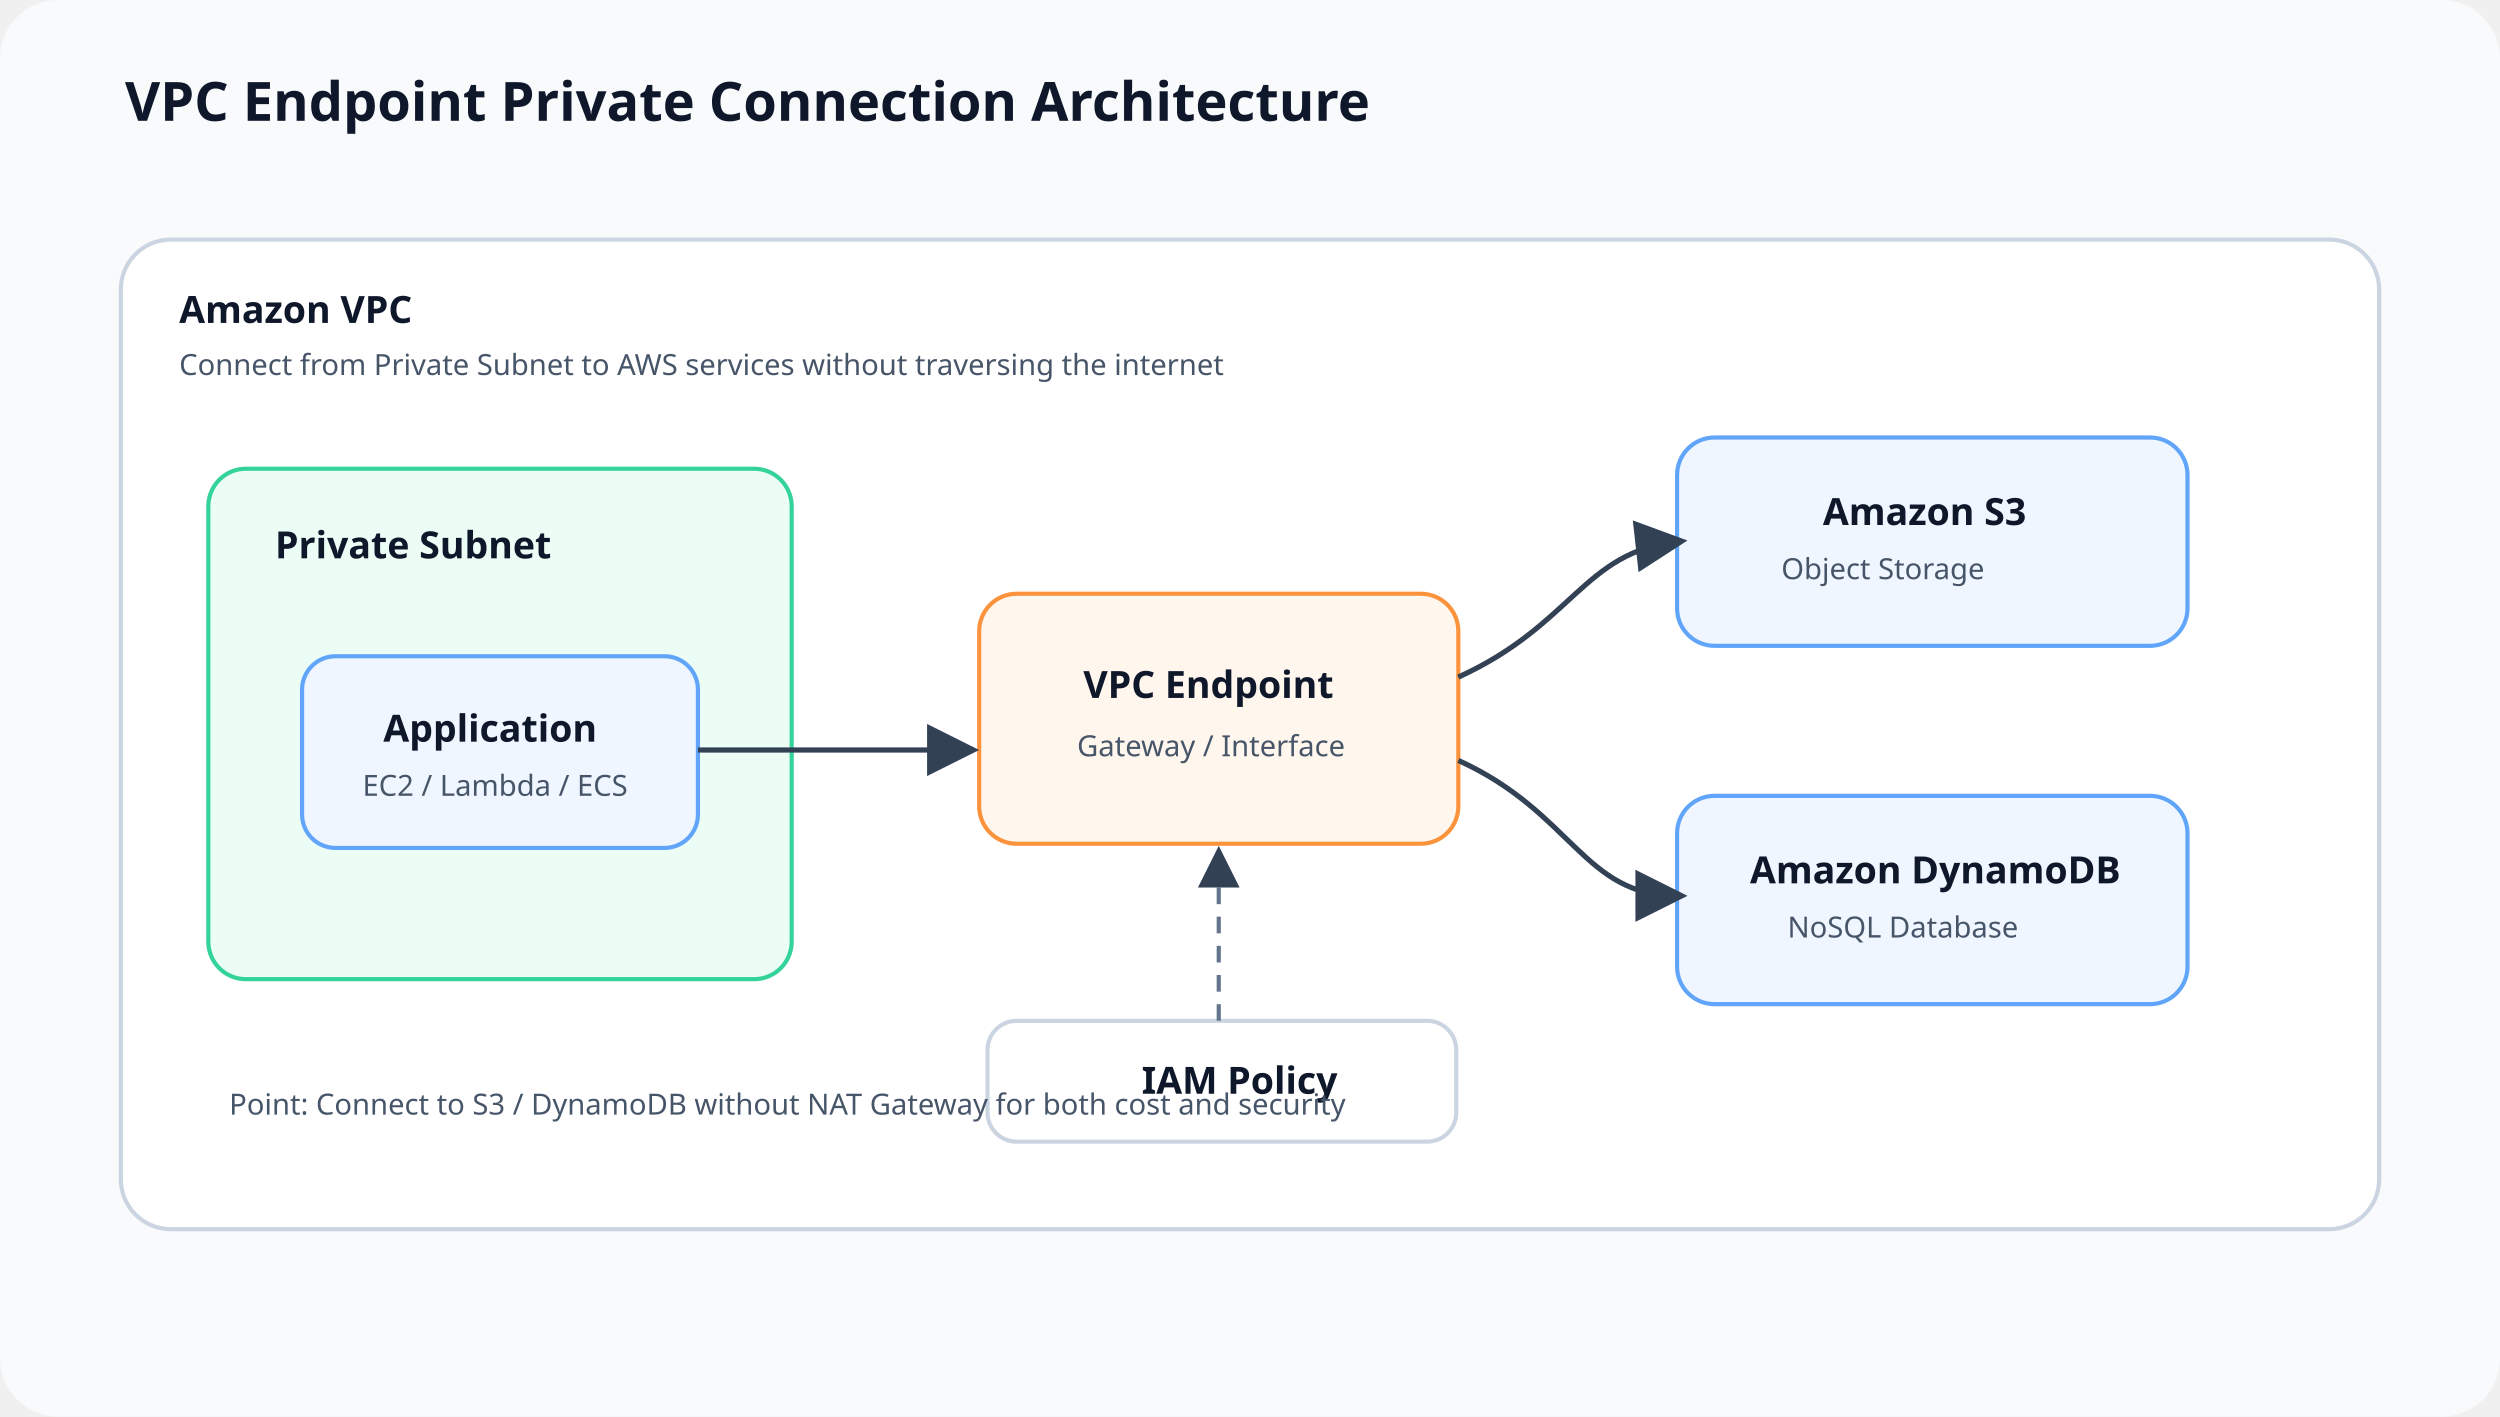
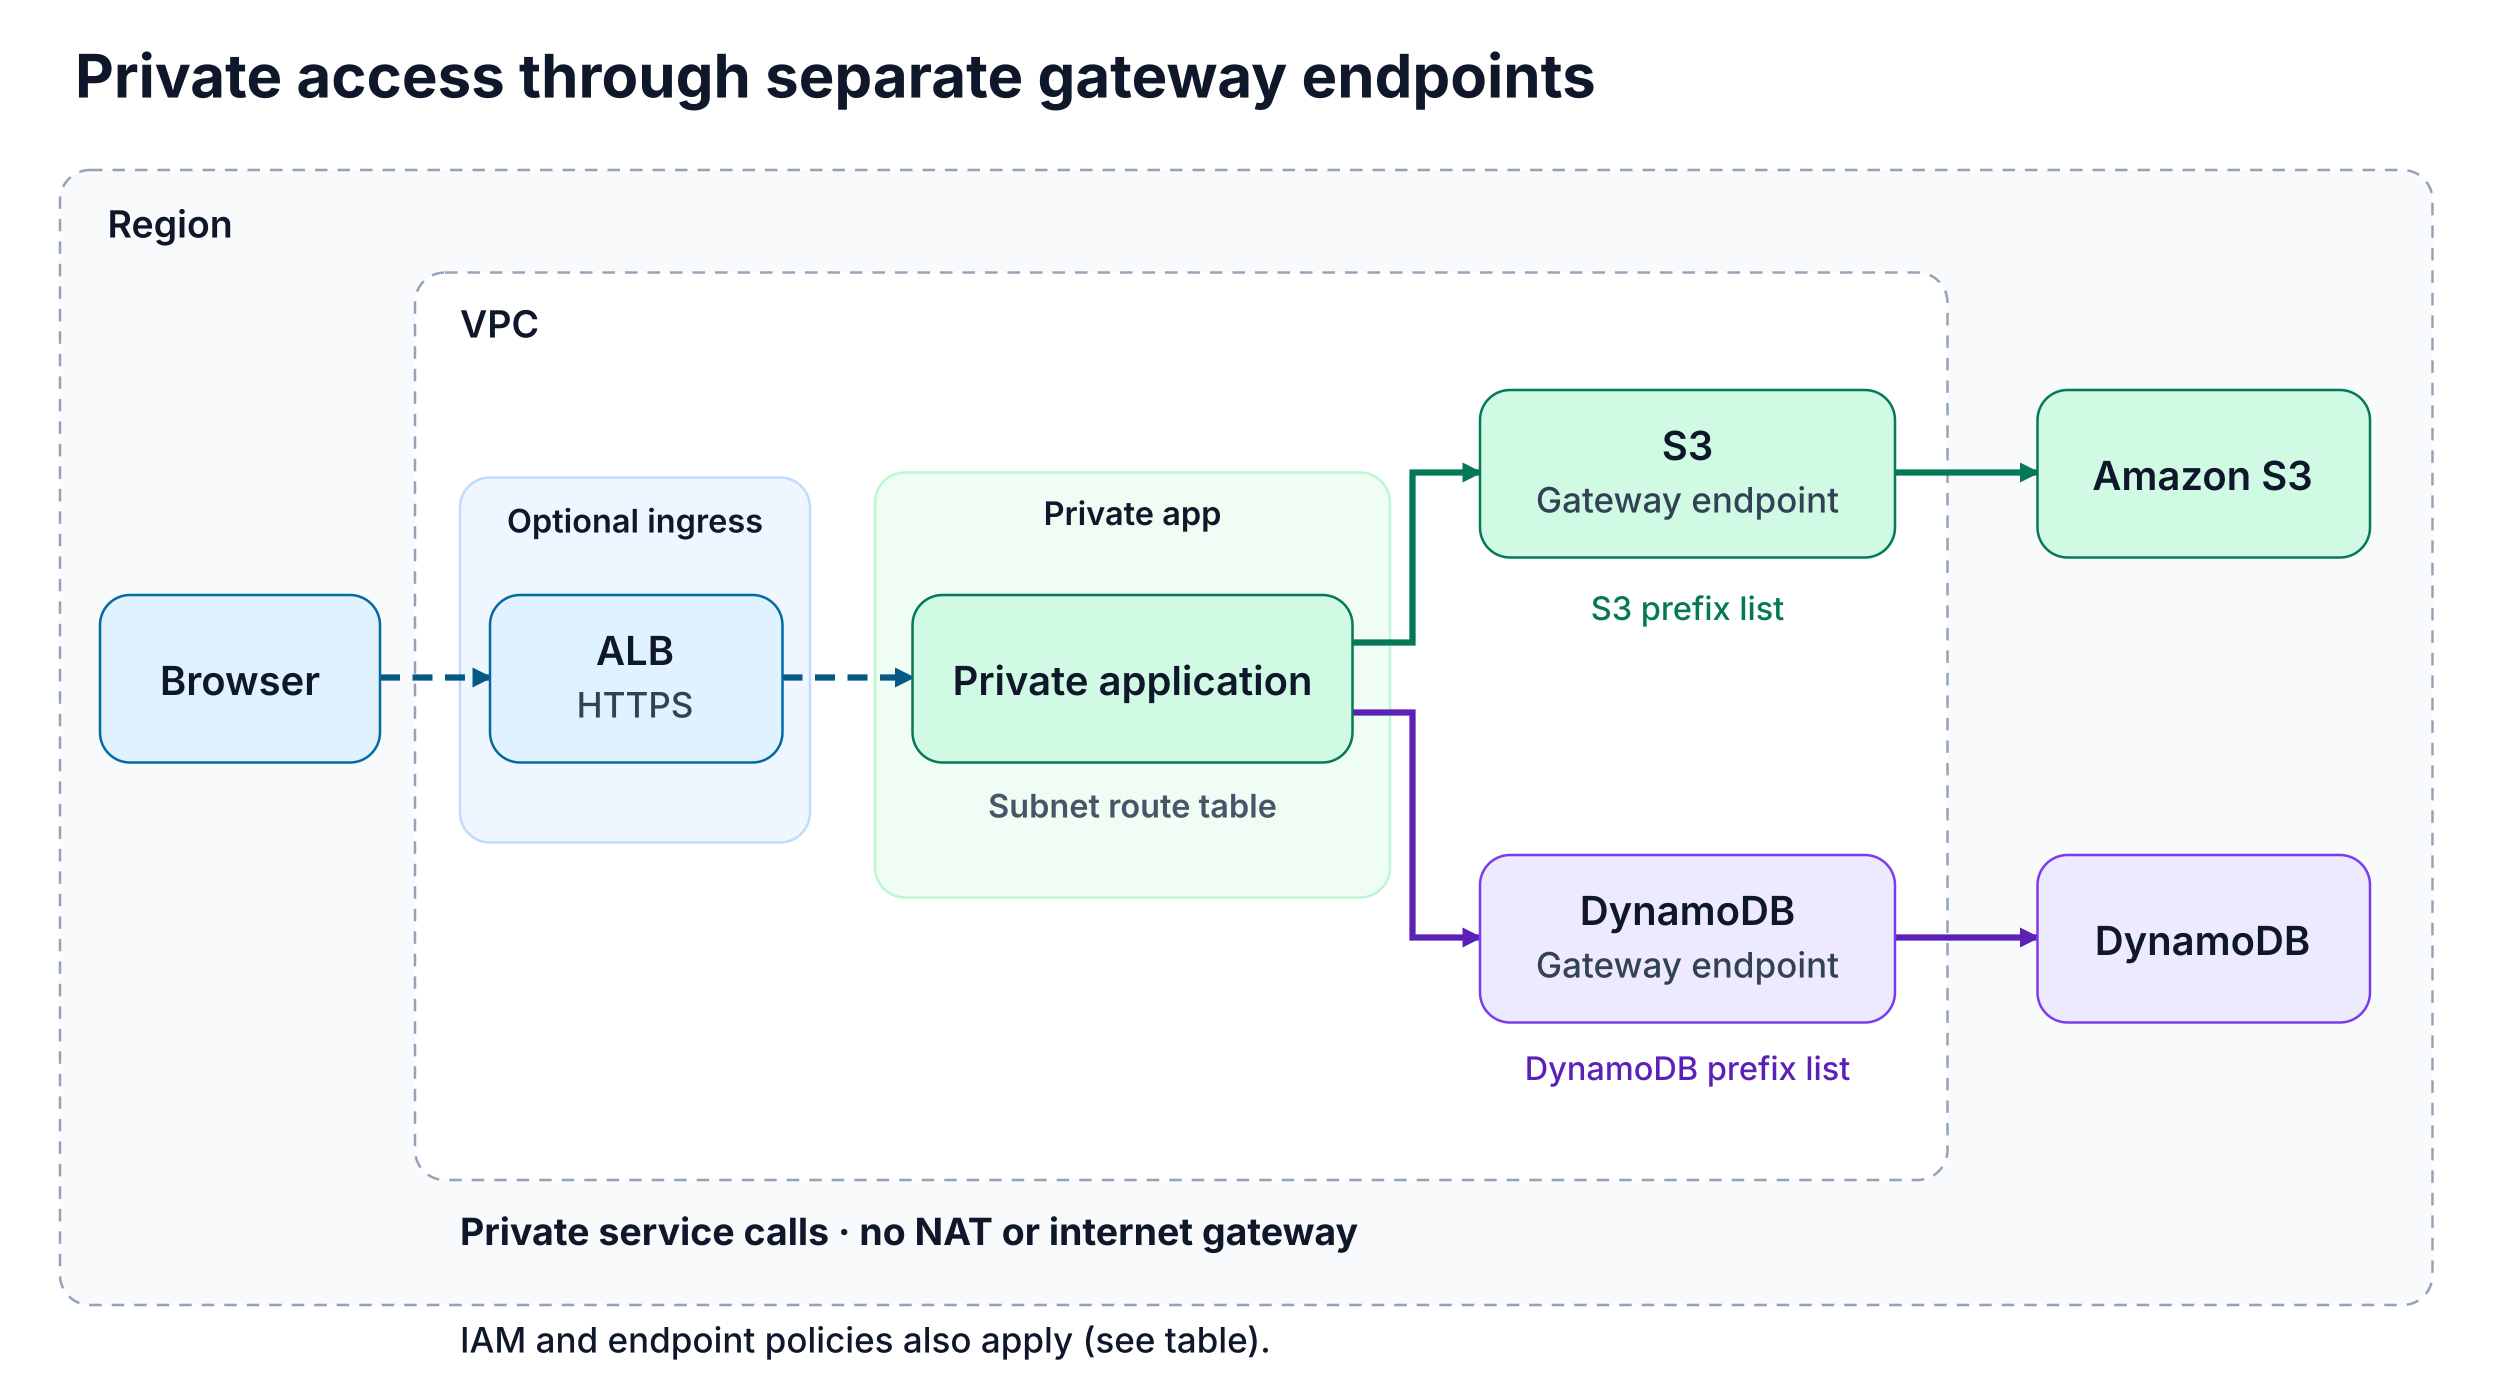
- <svg xmlns="http://www.w3.org/2000/svg" width="1200" height="680" viewBox="0 0 1200 680" role="img" aria-labelledby="title desc">
+ <svg xmlns="http://www.w3.org/2000/svg" xml:lang="en" width="1000" height="556" viewBox="0 0 1000 556" role="img" aria-labelledby="diagram-title diagram-description">
  <defs>
-     <marker id="arrow" markerWidth="10" markerHeight="10" refX="8" refY="5" orient="auto">
-       <path d="M0,0 L10,5 L0,10 Z" fill="#334155" />
+     <marker id="arrow-https" markerWidth="8" markerHeight="8" refX="7" refY="4" orient="auto" markerUnits="userSpaceOnUse">
+       <path d="M0 0L8 4L0 8z" fill="#075985" />
    </marker>
-     <style>
-       .bg{fill:#f8fafc}
-       .box{fill:#ffffff;stroke:#cbd5e1;stroke-width:2}
-       .aws{fill:#eff6ff;stroke:#60a5fa;stroke-width:2}
-       .net{fill:#ecfdf5;stroke:#34d399;stroke-width:2}
-       .warn{fill:#fff7ed;stroke:#fb923c;stroke-width:2}
-       .title{font:700 26px sans-serif;fill:#0f172a}
-       .label{font:700 18px sans-serif;fill:#0f172a}
-       .small{font:500 14px sans-serif;fill:#475569}
-       .line{stroke:#334155;stroke-width:2.5;fill:none;marker-end:url(#arrow)}
-       .dash{stroke:#64748b;stroke-width:2;stroke-dasharray:8 6;fill:none;marker-end:url(#arrow)}
-     </style>
+     <marker id="arrow-forward" markerWidth="8" markerHeight="8" refX="7" refY="4" orient="auto" markerUnits="userSpaceOnUse">
+       <path d="M0 0L8 4L0 8z" fill="#075985" />
+     </marker>
+     <marker id="arrow-dns" markerWidth="8" markerHeight="8" refX="7" refY="4" orient="auto" markerUnits="userSpaceOnUse">
+       <path d="M0 0L8 4L0 8z" fill="#6d28d9" />
+     </marker>
+     <marker id="arrow-tls" markerWidth="8" markerHeight="8" refX="7" refY="4" orient="auto" markerUnits="userSpaceOnUse">
+       <path d="M0 0L8 4L0 8z" fill="#a21caf" />
+     </marker>
+     <marker id="arrow-schedule" markerWidth="8" markerHeight="8" refX="7" refY="4" orient="auto" markerUnits="userSpaceOnUse">
+       <path d="M0 0L8 4L0 8z" fill="#92400e" />
+     </marker>
+     <marker id="arrow-ingress" markerWidth="8" markerHeight="8" refX="7" refY="4" orient="auto" markerUnits="userSpaceOnUse">
+       <path d="M0 0L8 4L0 8z" fill="#075985" />
+     </marker>
+     <marker id="arrow-s3-route" markerWidth="8" markerHeight="8" refX="7" refY="4" orient="auto" markerUnits="userSpaceOnUse">
+       <path d="M0 0L8 4L0 8z" fill="#047857" />
+     </marker>
+     <marker id="arrow-ddb-route" markerWidth="8" markerHeight="8" refX="7" refY="4" orient="auto" markerUnits="userSpaceOnUse">
+       <path d="M0 0L8 4L0 8z" fill="#5b21b6" />
+     </marker>
+     <marker id="arrow-db" markerWidth="8" markerHeight="8" refX="7" refY="4" orient="auto" markerUnits="userSpaceOnUse">
+       <path d="M0 0L8 4L0 8z" fill="#047857" />
+     </marker>
+     <marker id="arrow-replicate" markerWidth="8" markerHeight="8" refX="7" refY="4" orient="auto" markerUnits="userSpaceOnUse">
+       <path d="M0 0L8 4L0 8z" fill="#92400e" />
+     </marker>
  </defs>
-   <rect class="bg" width="1200" height="680" rx="28" />
-   <text class="title" x="60" y="58">VPC Endpoint Private Connection Architecture</text>
-   <rect class="box" x="58" y="115" width="1084" height="475" rx="24" />
-   <text class="label" x="86" y="155">Amazon VPC</text>
-   <text class="small" x="86" y="180">Connect from Private Subnet to AWS services without traversing the internet</text>
-   <rect class="net" x="100" y="225" width="280" height="245" rx="18" />
-   <text class="label" x="132" y="268">Private Subnet</text>
-   <rect class="aws" x="145" y="315" width="190" height="92" rx="16" />
-   <text class="label" x="184" y="356">Application</text>
-   <text class="small" x="174" y="382">EC2 / Lambda / ECS</text>
-   <rect class="warn" x="470" y="285" width="230" height="120" rx="18" />
-   <text class="label" x="520" y="335">VPC Endpoint</text>
-   <text class="small" x="517" y="363">Gateway / Interface</text>
-   <rect class="aws" x="805" y="210" width="245" height="100" rx="18" />
-   <text class="label" x="875" y="252">Amazon S3</text>
-   <text class="small" x="855" y="278">Object Storage</text>
-   <rect class="aws" x="805" y="382" width="245" height="100" rx="18" />
-   <text class="label" x="840" y="424">Amazon DynamoDB</text>
-   <text class="small" x="858" y="450">NoSQL Database</text>
-   <rect class="box" x="474" y="490" width="225" height="58" rx="14" />
-   <text class="label" x="548" y="525">IAM Policy</text>
-   <path class="line" d="M335 360 H465" />
-   <path class="line" d="M700 325 C755 300 760 265 805 260" />
-   <path class="line" d="M700 365 C755 390 760 430 805 430" />
-   <path class="dash" d="M585 490 V410" />
-   <text class="small" x="110" y="535">Point: Connect to S3 / DynamoDB without NAT Gateway for both cost and security</text>
+   <rect width="1000" height="556" fill="#fff" />
+   <g font-family="system-ui, -apple-system, BlinkMacSystemFont, Segoe UI, sans-serif">
+     <text x="30" y="39" text-anchor="start" font-size="24" font-weight="700" fill="#0f172a">Private access through separate gateway endpoints</text>
+     <rect x="24" y="68" width="949" height="454" rx="12" fill="#f8fafc" stroke="#94a3b8" stroke-dasharray="5 4" />
+     <text x="43" y="95" text-anchor="start" font-size="15" font-weight="600" fill="#0f172a">Region</text>
+     <rect x="166" y="109" width="613" height="363" rx="12" fill="#fff" stroke="#94a3b8" stroke-dasharray="5 4" />
+     <text x="184" y="135" text-anchor="start" font-size="15" font-weight="600" fill="#0f172a">VPC</text>
+     <rect x="184" y="191" width="140" height="146" rx="12" fill="#eff6ff" stroke="#bfdbfe" />
+     <text x="254" y="213" text-anchor="middle" font-size="13" font-weight="600" fill="#0f172a">Optional ingress</text>
+     <rect x="350" y="189" width="206" height="170" rx="12" fill="#f0fdf4" stroke="#bbf7d0" />
+     <text x="453" y="210" text-anchor="middle" font-size="13" font-weight="600" fill="#0f172a">Private app</text>
+     <text x="453" y="327" text-anchor="middle" font-size="13" font-weight="600" fill="#475569">Subnet route table</text>
+     <path data-from="client" data-to="alb" data-relationship="ingress" d="M152 271H196" fill="none" stroke="#075985" stroke-width="2.5" stroke-dasharray="8 5" marker-end="url(#arrow-ingress)" />
+     <path data-from="alb" data-to="app" data-relationship="ingress" d="M313 271H365" fill="none" stroke="#075985" stroke-width="2.5" stroke-dasharray="8 5" marker-end="url(#arrow-ingress)" />
+     <path data-from="app" data-to="s3-gateway-endpoint" data-relationship="s3-route" d="M541 257H565V189H592" fill="none" stroke="#047857" stroke-width="2.5" marker-end="url(#arrow-s3-route)" />
+     <path data-from="app" data-to="ddb-gateway-endpoint" data-relationship="ddb-route" d="M541 285H565V375H592" fill="none" stroke="#5b21b6" stroke-width="2.5" marker-end="url(#arrow-ddb-route)" />
+     <path data-from="s3-gateway-endpoint" data-to="s3" data-relationship="s3-route" d="M758 189H815" fill="none" stroke="#047857" stroke-width="2.5" marker-end="url(#arrow-s3-route)" />
+     <path data-from="ddb-gateway-endpoint" data-to="dynamodb" data-relationship="ddb-route" d="M758 375H815" fill="none" stroke="#5b21b6" stroke-width="2.5" marker-end="url(#arrow-ddb-route)" />
+     <g id="client">
+       <rect x="40" y="238" width="112" height="67" rx="12" fill="#e0f2fe" stroke="#0369a1" />
+       <text x="96" y="278" text-anchor="middle" font-size="16" font-weight="600" fill="#0f172a">Browser</text>
+     </g>
+     <g id="alb">
+       <rect x="196" y="238" width="117" height="67" rx="12" fill="#e0f2fe" stroke="#0369a1" />
+       <text x="254" y="266" text-anchor="middle" font-size="16" font-weight="600" fill="#0f172a">ALB</text>
+       <text x="254" y="287" text-anchor="middle" font-size="14" font-weight="500" fill="#334155">HTTPS</text>
+     </g>
+     <g id="app">
+       <rect x="365" y="238" width="176" height="67" rx="12" fill="#d1fae5" stroke="#047857" />
+       <text x="453" y="278" text-anchor="middle" font-size="16" font-weight="600" fill="#0f172a">Private application</text>
+     </g>
+     <g id="s3-gateway-endpoint">
+       <rect x="592" y="156" width="166" height="67" rx="12" fill="#d1fae5" stroke="#047857" />
+       <text x="675" y="184" text-anchor="middle" font-size="16" font-weight="600" fill="#0f172a">S3</text>
+       <text x="675" y="205" text-anchor="middle" font-size="14" font-weight="500" fill="#334155">Gateway endpoint</text>
+     </g>
+     <g id="ddb-gateway-endpoint">
+       <rect x="592" y="342" width="166" height="67" rx="12" fill="#ede9fe" stroke="#7c3aed" />
+       <text x="675" y="370" text-anchor="middle" font-size="16" font-weight="600" fill="#0f172a">DynamoDB</text>
+       <text x="675" y="391" text-anchor="middle" font-size="14" font-weight="500" fill="#334155">Gateway endpoint</text>
+     </g>
+     <g id="s3">
+       <rect x="815" y="156" width="133" height="67" rx="12" fill="#d1fae5" stroke="#047857" />
+       <text x="881" y="196" text-anchor="middle" font-size="16" font-weight="600" fill="#0f172a">Amazon S3</text>
+     </g>
+     <g id="dynamodb">
+       <rect x="815" y="342" width="133" height="67" rx="12" fill="#ede9fe" stroke="#7c3aed" />
+       <text x="881" y="382" text-anchor="middle" font-size="16" font-weight="600" fill="#0f172a">DynamoDB</text>
+     </g>
+     <text x="675" y="248" text-anchor="middle" font-size="13" font-weight="500" fill="#047857">S3 prefix list</text>
+     <text x="675" y="432" text-anchor="middle" font-size="13" font-weight="500" fill="#5b21b6">DynamoDB prefix list</text>
+     <text x="184" y="498" text-anchor="start" font-size="15" font-weight="700" fill="#0f172a">Private service calls · no NAT or internet gateway</text>
+     <text x="184" y="541" text-anchor="start" font-size="14" font-weight="500" fill="#0f172a">IAM and endpoint policies also apply (see table).</text>
+   </g>
</svg>
